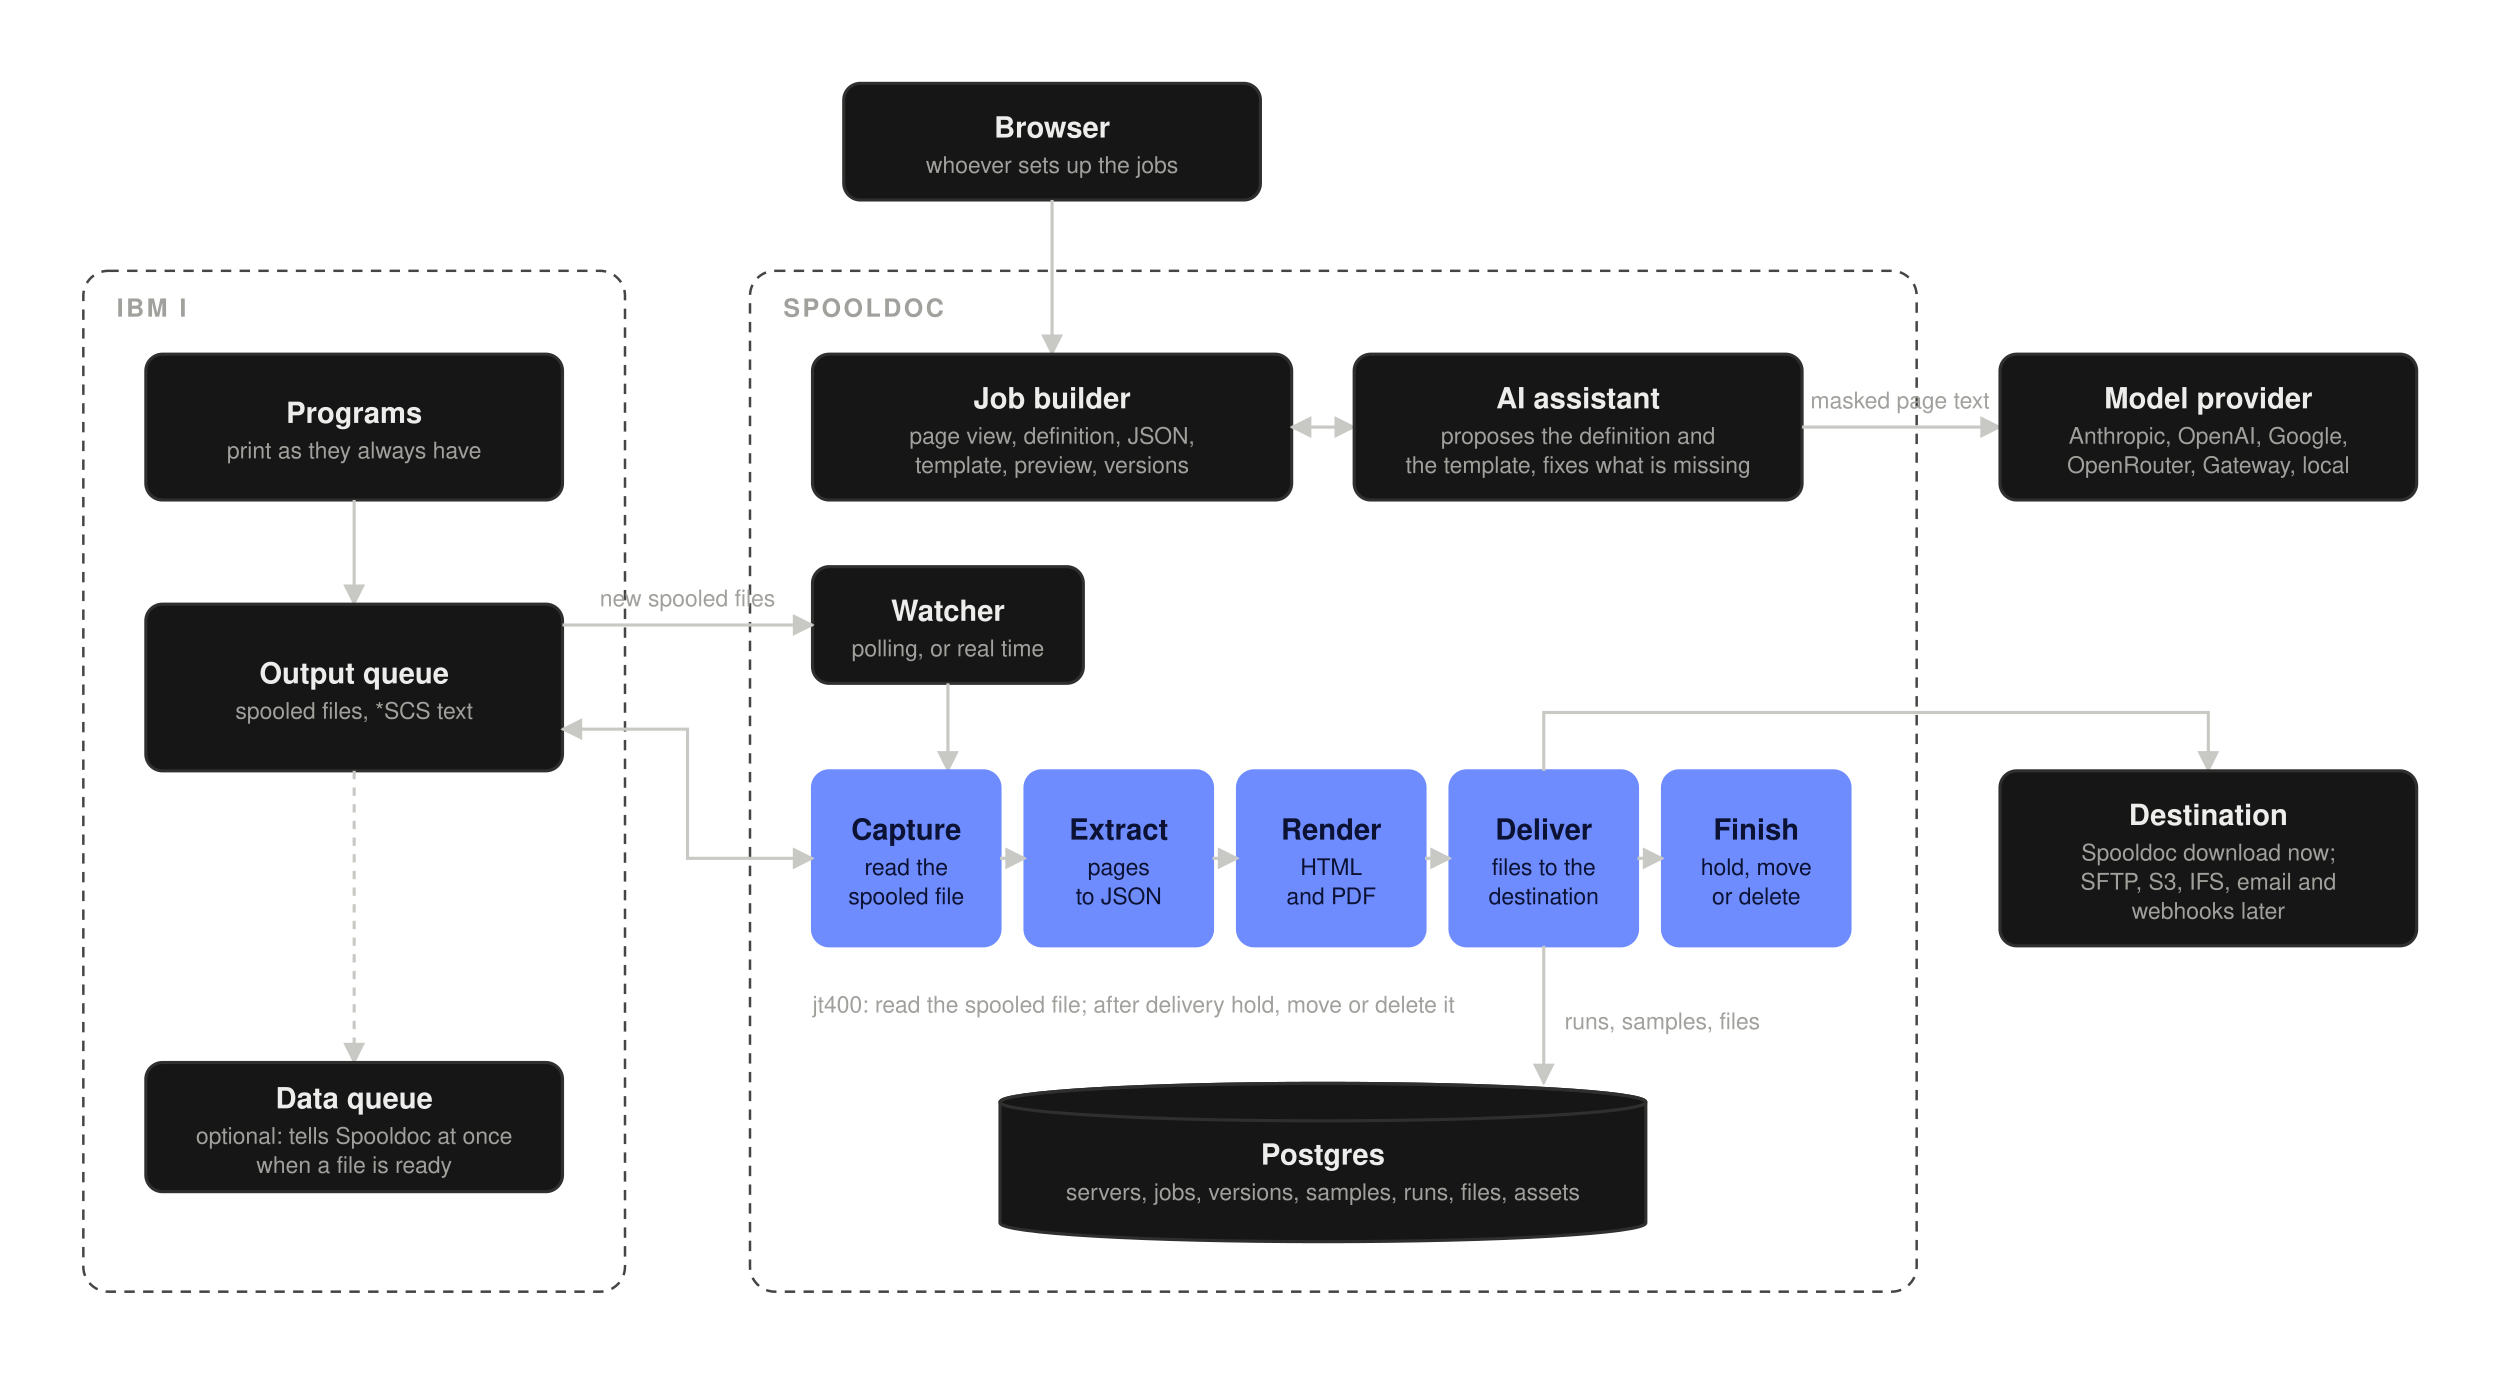
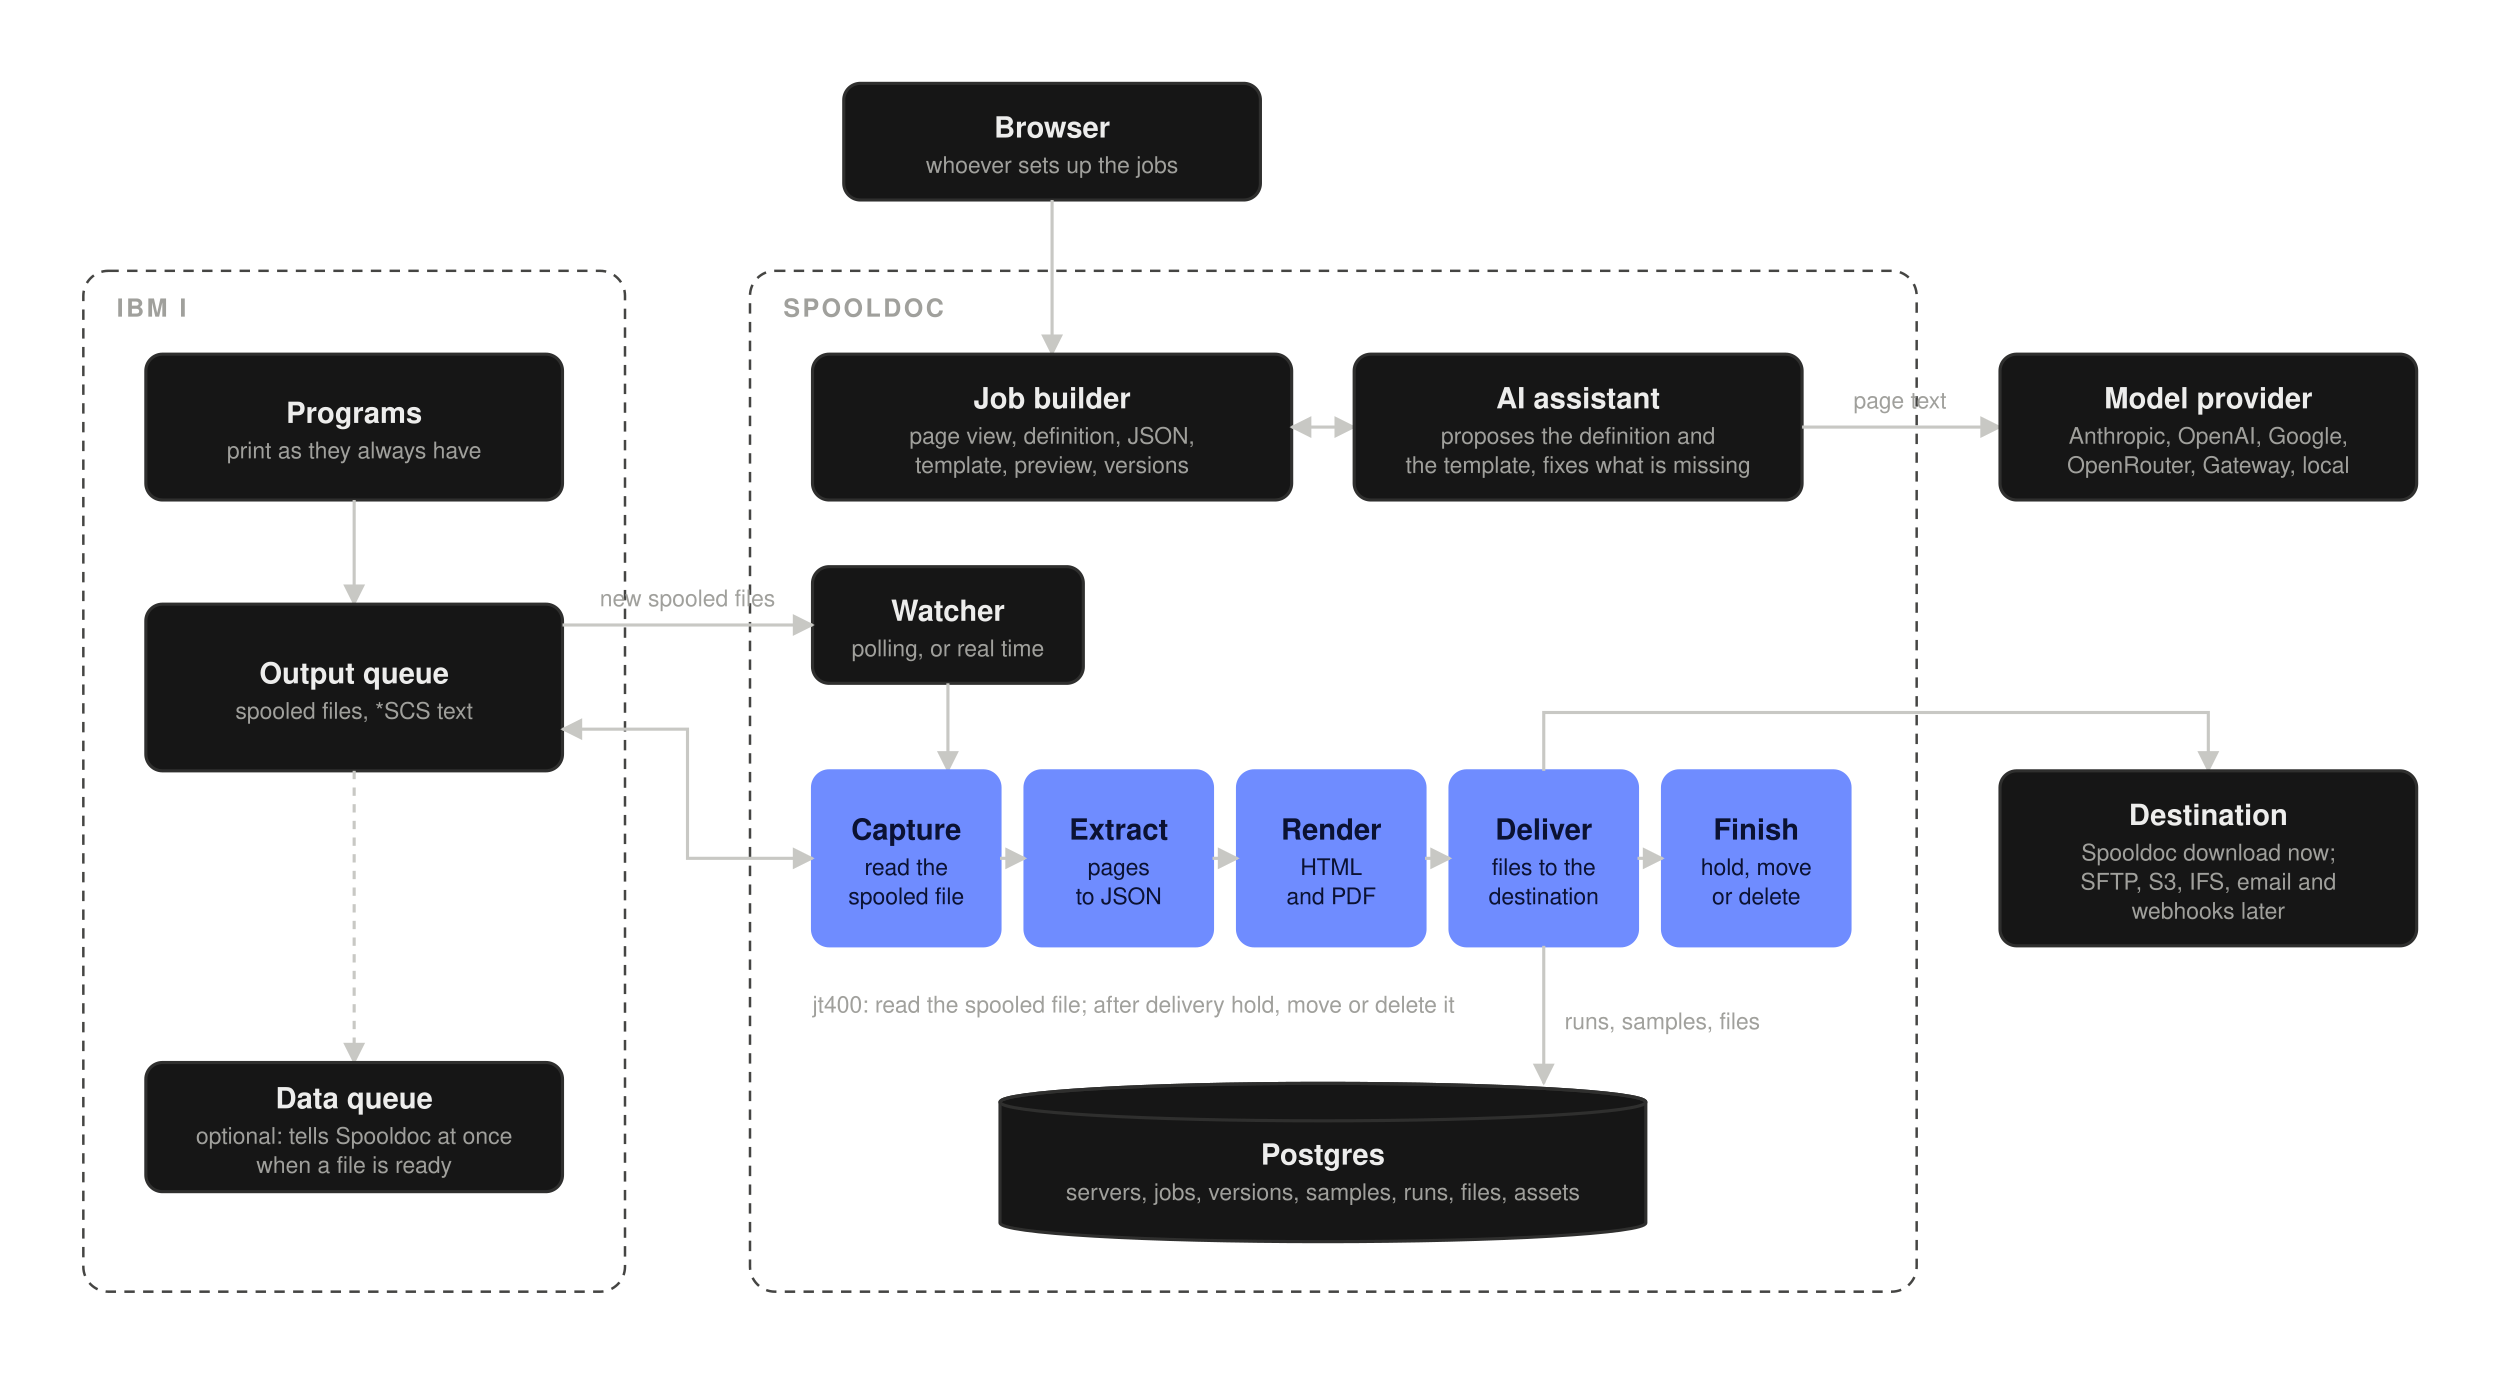
<svg xmlns="http://www.w3.org/2000/svg" width="1200" height="660" viewBox="0 0 1200 660" font-family="ui-sans-serif, -apple-system, 'Segoe UI', Helvetica, Arial, sans-serif" role="img" aria-label="Spooldoc architecture">
  <defs>
    <marker id="head" viewBox="0 0 10 10" refX="9" refY="5" markerWidth="7" markerHeight="7" orient="auto-start-reverse">
      <path d="M0 0 L10 5 L0 10 z" fill="#c8c8c4" />
    </marker>
  </defs>
  <rect x="40" y="130" width="260" height="490" rx="12" fill="none" stroke="#454543" stroke-width="1.2" stroke-dasharray="5 4" />
  <text x="56" y="152" font-size="12" font-weight="600" letter-spacing="1.2" fill="#a0a09c">IBM I</text>
  <rect x="360" y="130" width="560" height="490" rx="12" fill="none" stroke="#454543" stroke-width="1.2" stroke-dasharray="5 4" />
  <text x="376" y="152" font-size="12" font-weight="600" letter-spacing="1.2" fill="#a0a09c">SPOOLDOC</text>
  <rect x="70" y="170" width="200" height="70" rx="8" fill="#161616" stroke="#2f2f2e" stroke-width="1.5" />
  <text x="170.0" y="203.0" text-anchor="middle" font-size="14" font-weight="600" fill="#ededec">Programs</text>
  <text x="170.0" y="220.0" text-anchor="middle" font-size="11" fill="#a0a09c">print as they always have</text>
  <path d="M170 240 V290" fill="none" stroke="#c8c8c4" stroke-width="1.5" marker-end="url(#head)" />
  <rect x="70" y="290" width="200" height="80" rx="8" fill="#161616" stroke="#2f2f2e" stroke-width="1.5" />
  <text x="170.0" y="328.0" text-anchor="middle" font-size="14" font-weight="600" fill="#ededec">Output queue</text>
  <text x="170.0" y="345.0" text-anchor="middle" font-size="11" fill="#a0a09c">spooled files, *SCS text</text>
  <path d="M170 370 V510" fill="none" stroke="#c8c8c4" stroke-width="1.5" stroke-dasharray="4 4" marker-end="url(#head)" />
  <rect x="70" y="510" width="200" height="62" rx="8" fill="#161616" stroke="#2f2f2e" stroke-width="1.5" />
  <text x="170.0" y="532.0" text-anchor="middle" font-size="14" font-weight="600" fill="#ededec">Data queue</text>
  <text x="170.0" y="549.0" text-anchor="middle" font-size="11" fill="#a0a09c">optional: tells Spooldoc at once</text>
  <text x="170.0" y="563.0" text-anchor="middle" font-size="11" fill="#a0a09c">when a file is ready</text>
  <rect x="405" y="40" width="200" height="56" rx="8" fill="#161616" stroke="#2f2f2e" stroke-width="1.5" />
  <text x="505.0" y="66.0" text-anchor="middle" font-size="14" font-weight="600" fill="#ededec">Browser</text>
  <text x="505.0" y="83.0" text-anchor="middle" font-size="11" fill="#a0a09c">whoever sets up the jobs</text>
  <path d="M505 96 V170" fill="none" stroke="#c8c8c4" stroke-width="1.5" marker-end="url(#head)" />
  <rect x="390" y="170" width="230" height="70" rx="8" fill="#161616" stroke="#2f2f2e" stroke-width="1.5" />
  <text x="505.0" y="196.0" text-anchor="middle" font-size="14" font-weight="600" fill="#ededec">Job builder</text>
  <text x="505.0" y="213.0" text-anchor="middle" font-size="11" fill="#a0a09c">page view, definition, JSON,</text>
  <text x="505.0" y="227.0" text-anchor="middle" font-size="11" fill="#a0a09c">template, preview, versions</text>
  <path d="M620 205 H650" fill="none" stroke="#c8c8c4" stroke-width="1.5" marker-end="url(#head)" marker-start="url(#head)" />
  <rect x="650" y="170" width="215" height="70" rx="8" fill="#161616" stroke="#2f2f2e" stroke-width="1.5" />
  <text x="757.5" y="196.0" text-anchor="middle" font-size="14" font-weight="600" fill="#ededec">AI assistant</text>
  <text x="757.5" y="213.0" text-anchor="middle" font-size="11" fill="#a0a09c">proposes the definition and</text>
  <text x="757.5" y="227.0" text-anchor="middle" font-size="11" fill="#a0a09c">the template, fixes what is missing</text>
  <path d="M865 205 H960" fill="none" stroke="#c8c8c4" stroke-width="1.5" marker-end="url(#head)" />
-   <text x="912" y="196" text-anchor="middle" font-size="11" fill="#a0a09c">masked page text</text>
+   <text x="912" y="196" text-anchor="middle" font-size="11" fill="#a0a09c">page text</text>
  <rect x="960" y="170" width="200" height="70" rx="8" fill="#161616" stroke="#2f2f2e" stroke-width="1.5" />
  <text x="1060.0" y="196.0" text-anchor="middle" font-size="14" font-weight="600" fill="#ededec">Model provider</text>
  <text x="1060.0" y="213.0" text-anchor="middle" font-size="11" fill="#a0a09c">Anthropic, OpenAI, Google,</text>
  <text x="1060.0" y="227.0" text-anchor="middle" font-size="11" fill="#a0a09c">OpenRouter, Gateway, local</text>
  <rect x="390" y="272" width="130" height="56" rx="8" fill="#161616" stroke="#2f2f2e" stroke-width="1.5" />
  <text x="455.0" y="298.0" text-anchor="middle" font-size="14" font-weight="600" fill="#ededec">Watcher</text>
  <text x="455.0" y="315.0" text-anchor="middle" font-size="11" fill="#a0a09c">polling, or real time</text>
  <path d="M455 328 V370" fill="none" stroke="#c8c8c4" stroke-width="1.5" marker-end="url(#head)" />
  <rect x="390" y="370" width="90" height="84" rx="8" fill="#6f8cff" stroke="#6f8cff" stroke-width="1.5" />
  <text x="435.0" y="403.0" text-anchor="middle" font-size="14" font-weight="600" fill="#0b1233">Capture</text>
  <text x="435.0" y="420.0" text-anchor="middle" font-size="11" fill="#0b1233">read the</text>
  <text x="435.0" y="434.0" text-anchor="middle" font-size="11" fill="#0b1233">spooled file</text>
  <rect x="492" y="370" width="90" height="84" rx="8" fill="#6f8cff" stroke="#6f8cff" stroke-width="1.5" />
  <text x="537.0" y="403.0" text-anchor="middle" font-size="14" font-weight="600" fill="#0b1233">Extract</text>
  <text x="537.0" y="420.0" text-anchor="middle" font-size="11" fill="#0b1233">pages</text>
  <text x="537.0" y="434.0" text-anchor="middle" font-size="11" fill="#0b1233">to JSON</text>
  <rect x="594" y="370" width="90" height="84" rx="8" fill="#6f8cff" stroke="#6f8cff" stroke-width="1.5" />
  <text x="639.0" y="403.0" text-anchor="middle" font-size="14" font-weight="600" fill="#0b1233">Render</text>
  <text x="639.0" y="420.0" text-anchor="middle" font-size="11" fill="#0b1233">HTML</text>
  <text x="639.0" y="434.0" text-anchor="middle" font-size="11" fill="#0b1233">and PDF</text>
  <rect x="696" y="370" width="90" height="84" rx="8" fill="#6f8cff" stroke="#6f8cff" stroke-width="1.5" />
  <text x="741.0" y="403.0" text-anchor="middle" font-size="14" font-weight="600" fill="#0b1233">Deliver</text>
  <text x="741.0" y="420.0" text-anchor="middle" font-size="11" fill="#0b1233">files to the</text>
  <text x="741.0" y="434.0" text-anchor="middle" font-size="11" fill="#0b1233">destination</text>
  <rect x="798" y="370" width="90" height="84" rx="8" fill="#6f8cff" stroke="#6f8cff" stroke-width="1.5" />
  <text x="843.0" y="403.0" text-anchor="middle" font-size="14" font-weight="600" fill="#0b1233">Finish</text>
  <text x="843.0" y="420.0" text-anchor="middle" font-size="11" fill="#0b1233">hold, move</text>
  <text x="843.0" y="434.0" text-anchor="middle" font-size="11" fill="#0b1233">or delete</text>
  <path d="M480 412 H492" fill="none" stroke="#c8c8c4" stroke-width="1.5" marker-end="url(#head)" />
  <path d="M582 412 H594" fill="none" stroke="#c8c8c4" stroke-width="1.5" marker-end="url(#head)" />
  <path d="M684 412 H696" fill="none" stroke="#c8c8c4" stroke-width="1.5" marker-end="url(#head)" />
  <path d="M786 412 H798" fill="none" stroke="#c8c8c4" stroke-width="1.5" marker-end="url(#head)" />
  <path d="M270 300 H390" fill="none" stroke="#c8c8c4" stroke-width="1.5" marker-end="url(#head)" />
  <text x="330" y="291" text-anchor="middle" font-size="11" fill="#a0a09c">new spooled files</text>
  <path d="M270 350 H330 V412 H390" fill="none" stroke="#c8c8c4" stroke-width="1.5" marker-end="url(#head)" marker-start="url(#head)" />
  <text x="390" y="486" font-size="11" fill="#a0a09c">jt400: read the spooled file; after delivery hold, move or delete it</text>
  <path d="M741 454 V520" fill="none" stroke="#c8c8c4" stroke-width="1.5" marker-end="url(#head)" />
  <text x="751" y="494" text-anchor="start" font-size="11" fill="#a0a09c">runs, samples, files</text>
  <path d="M480 529 a155.0 9 0 0 1 310 0 v58 a155.0 9 0 0 1 -310 0 z" fill="#161616" stroke="#2f2f2e" stroke-width="1.5" />
  <ellipse cx="635.0" cy="529" rx="155.0" ry="9" fill="none" stroke="#2f2f2e" stroke-width="1.5" />
  <text x="635.0" y="559.0" text-anchor="middle" font-size="14" font-weight="600" fill="#ededec">Postgres</text>
  <text x="635.0" y="576.0" text-anchor="middle" font-size="11" fill="#a0a09c">servers, jobs, versions, samples, runs, files, assets</text>
  <path d="M741 370 V342 H1060 V370" fill="none" stroke="#c8c8c4" stroke-width="1.5" marker-end="url(#head)" />
  <rect x="960" y="370" width="200" height="84" rx="8" fill="#161616" stroke="#2f2f2e" stroke-width="1.5" />
  <text x="1060.0" y="396.0" text-anchor="middle" font-size="14" font-weight="600" fill="#ededec">Destination</text>
  <text x="1060.0" y="413.0" text-anchor="middle" font-size="11" fill="#a0a09c">Spooldoc download now;</text>
  <text x="1060.0" y="427.0" text-anchor="middle" font-size="11" fill="#a0a09c">SFTP, S3, IFS, email and</text>
  <text x="1060.0" y="441.0" text-anchor="middle" font-size="11" fill="#a0a09c">webhooks later</text>
</svg>
